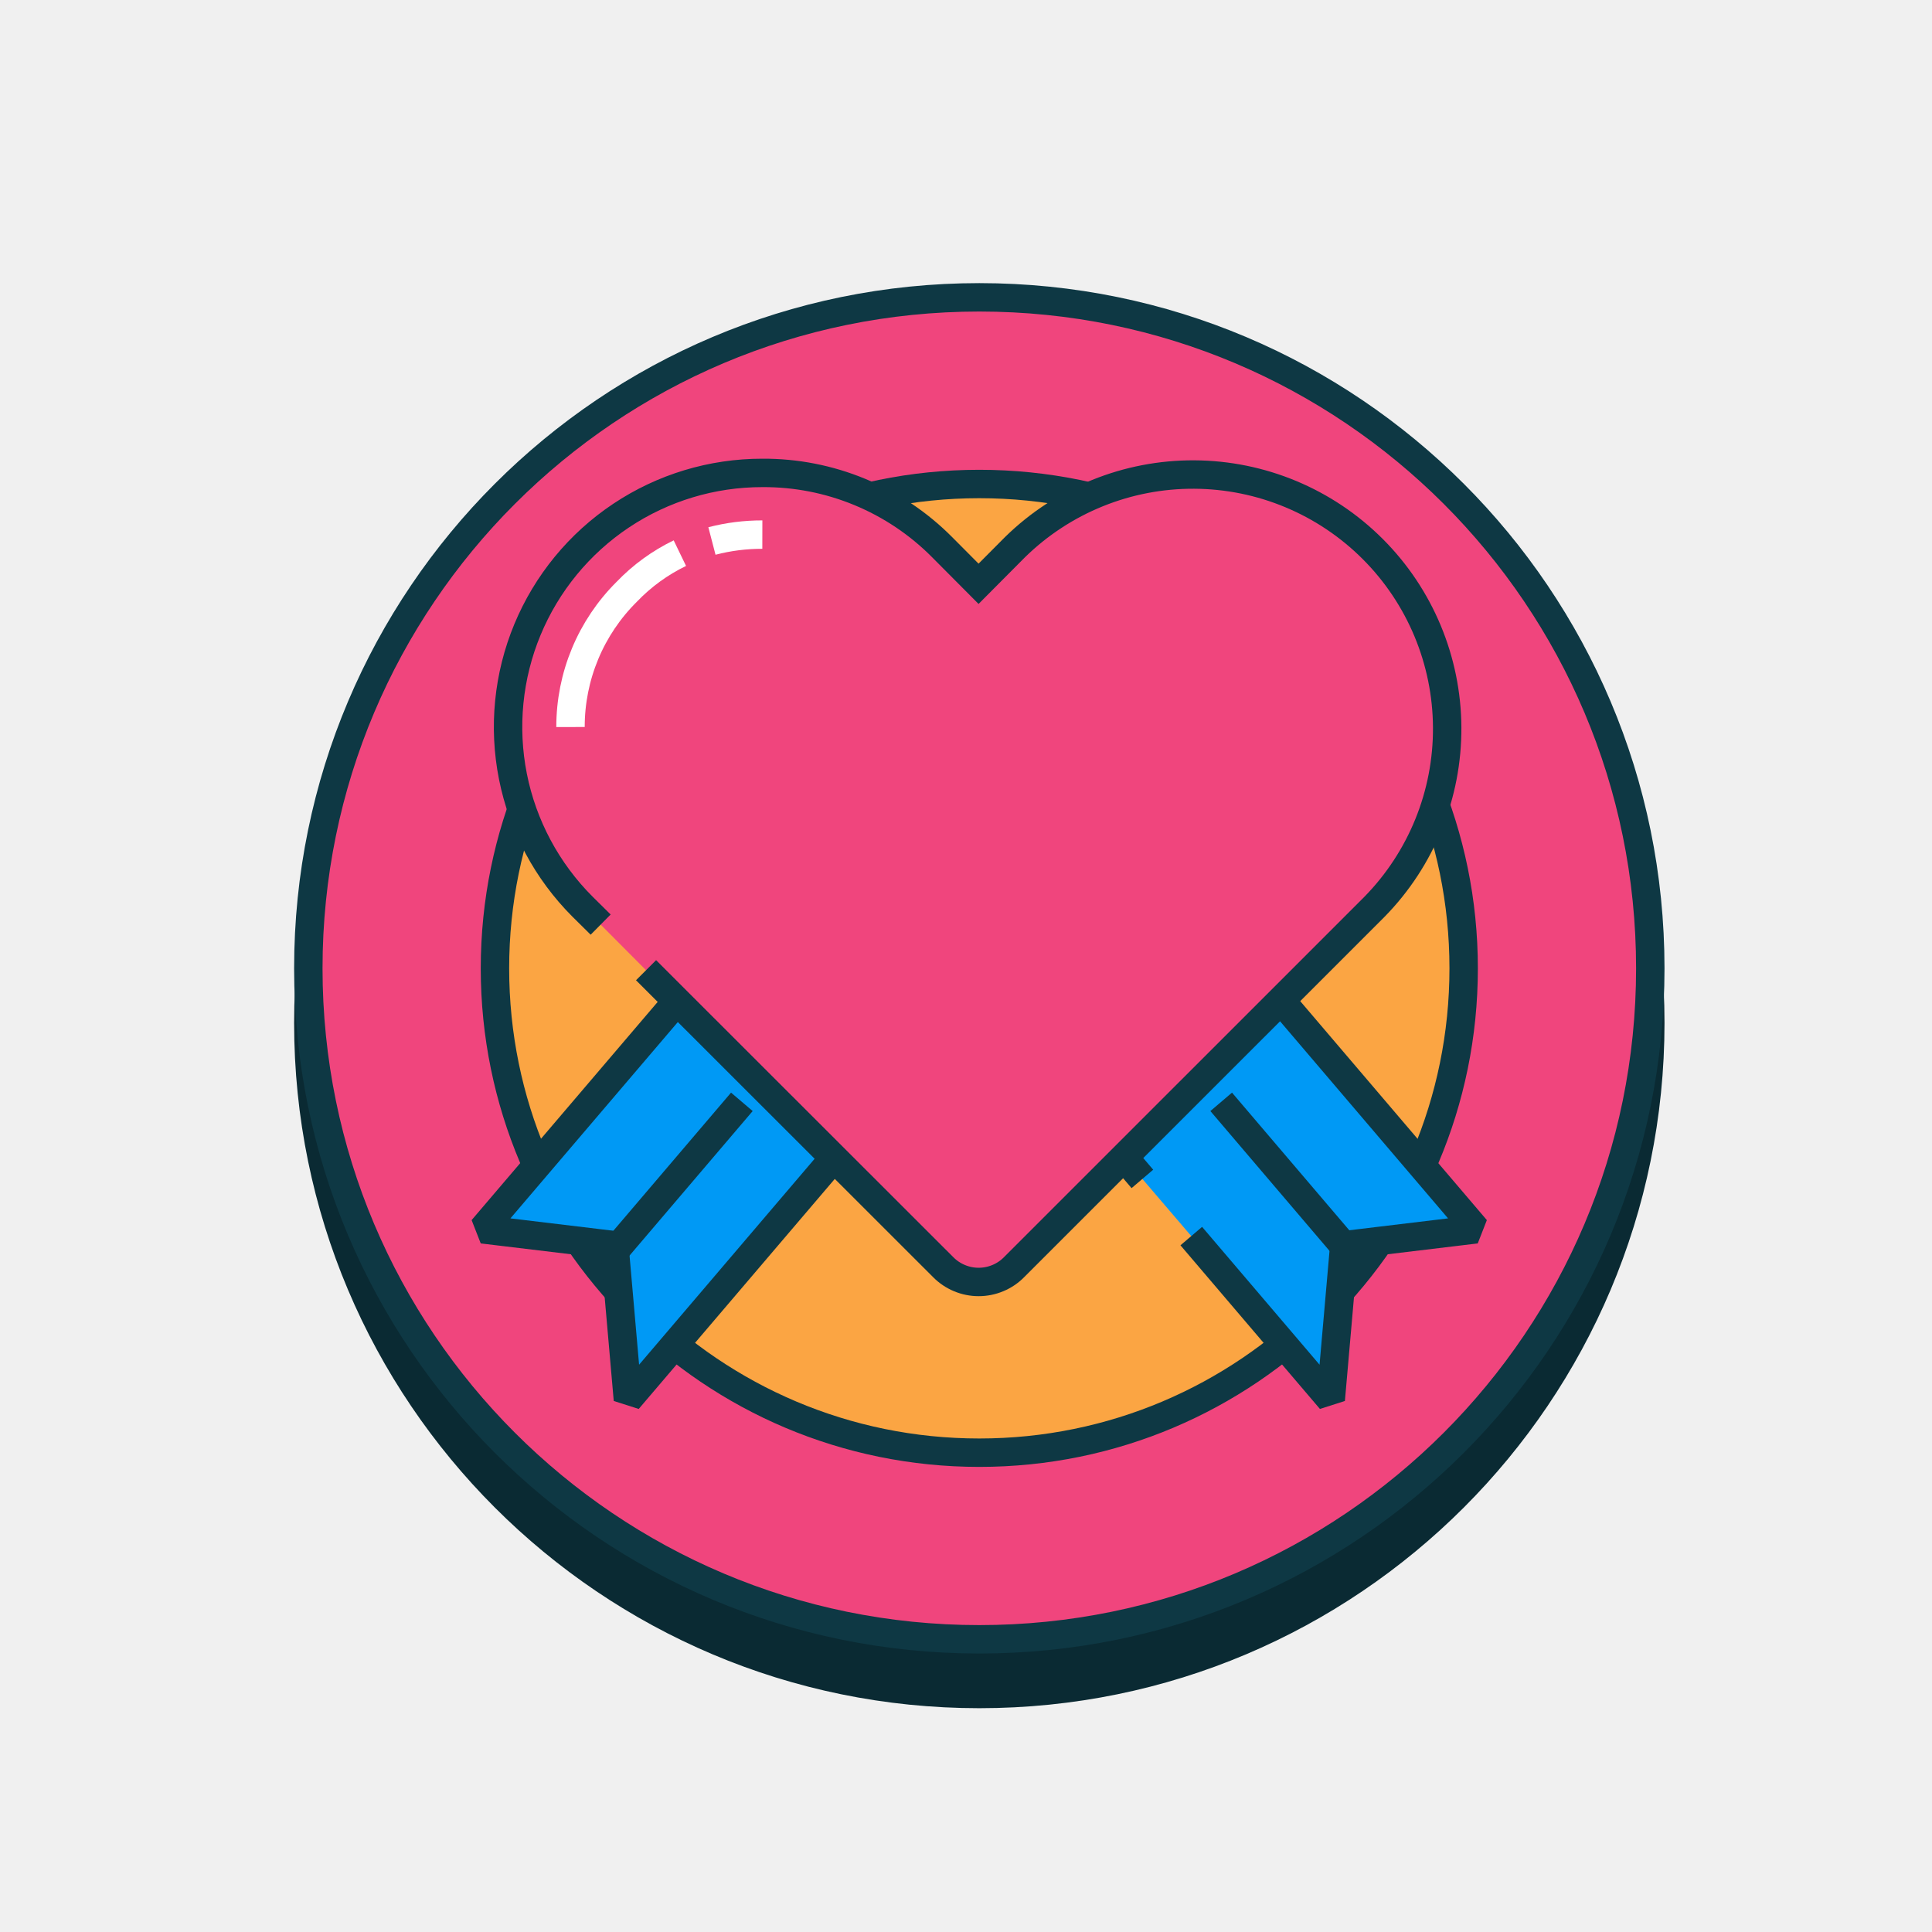
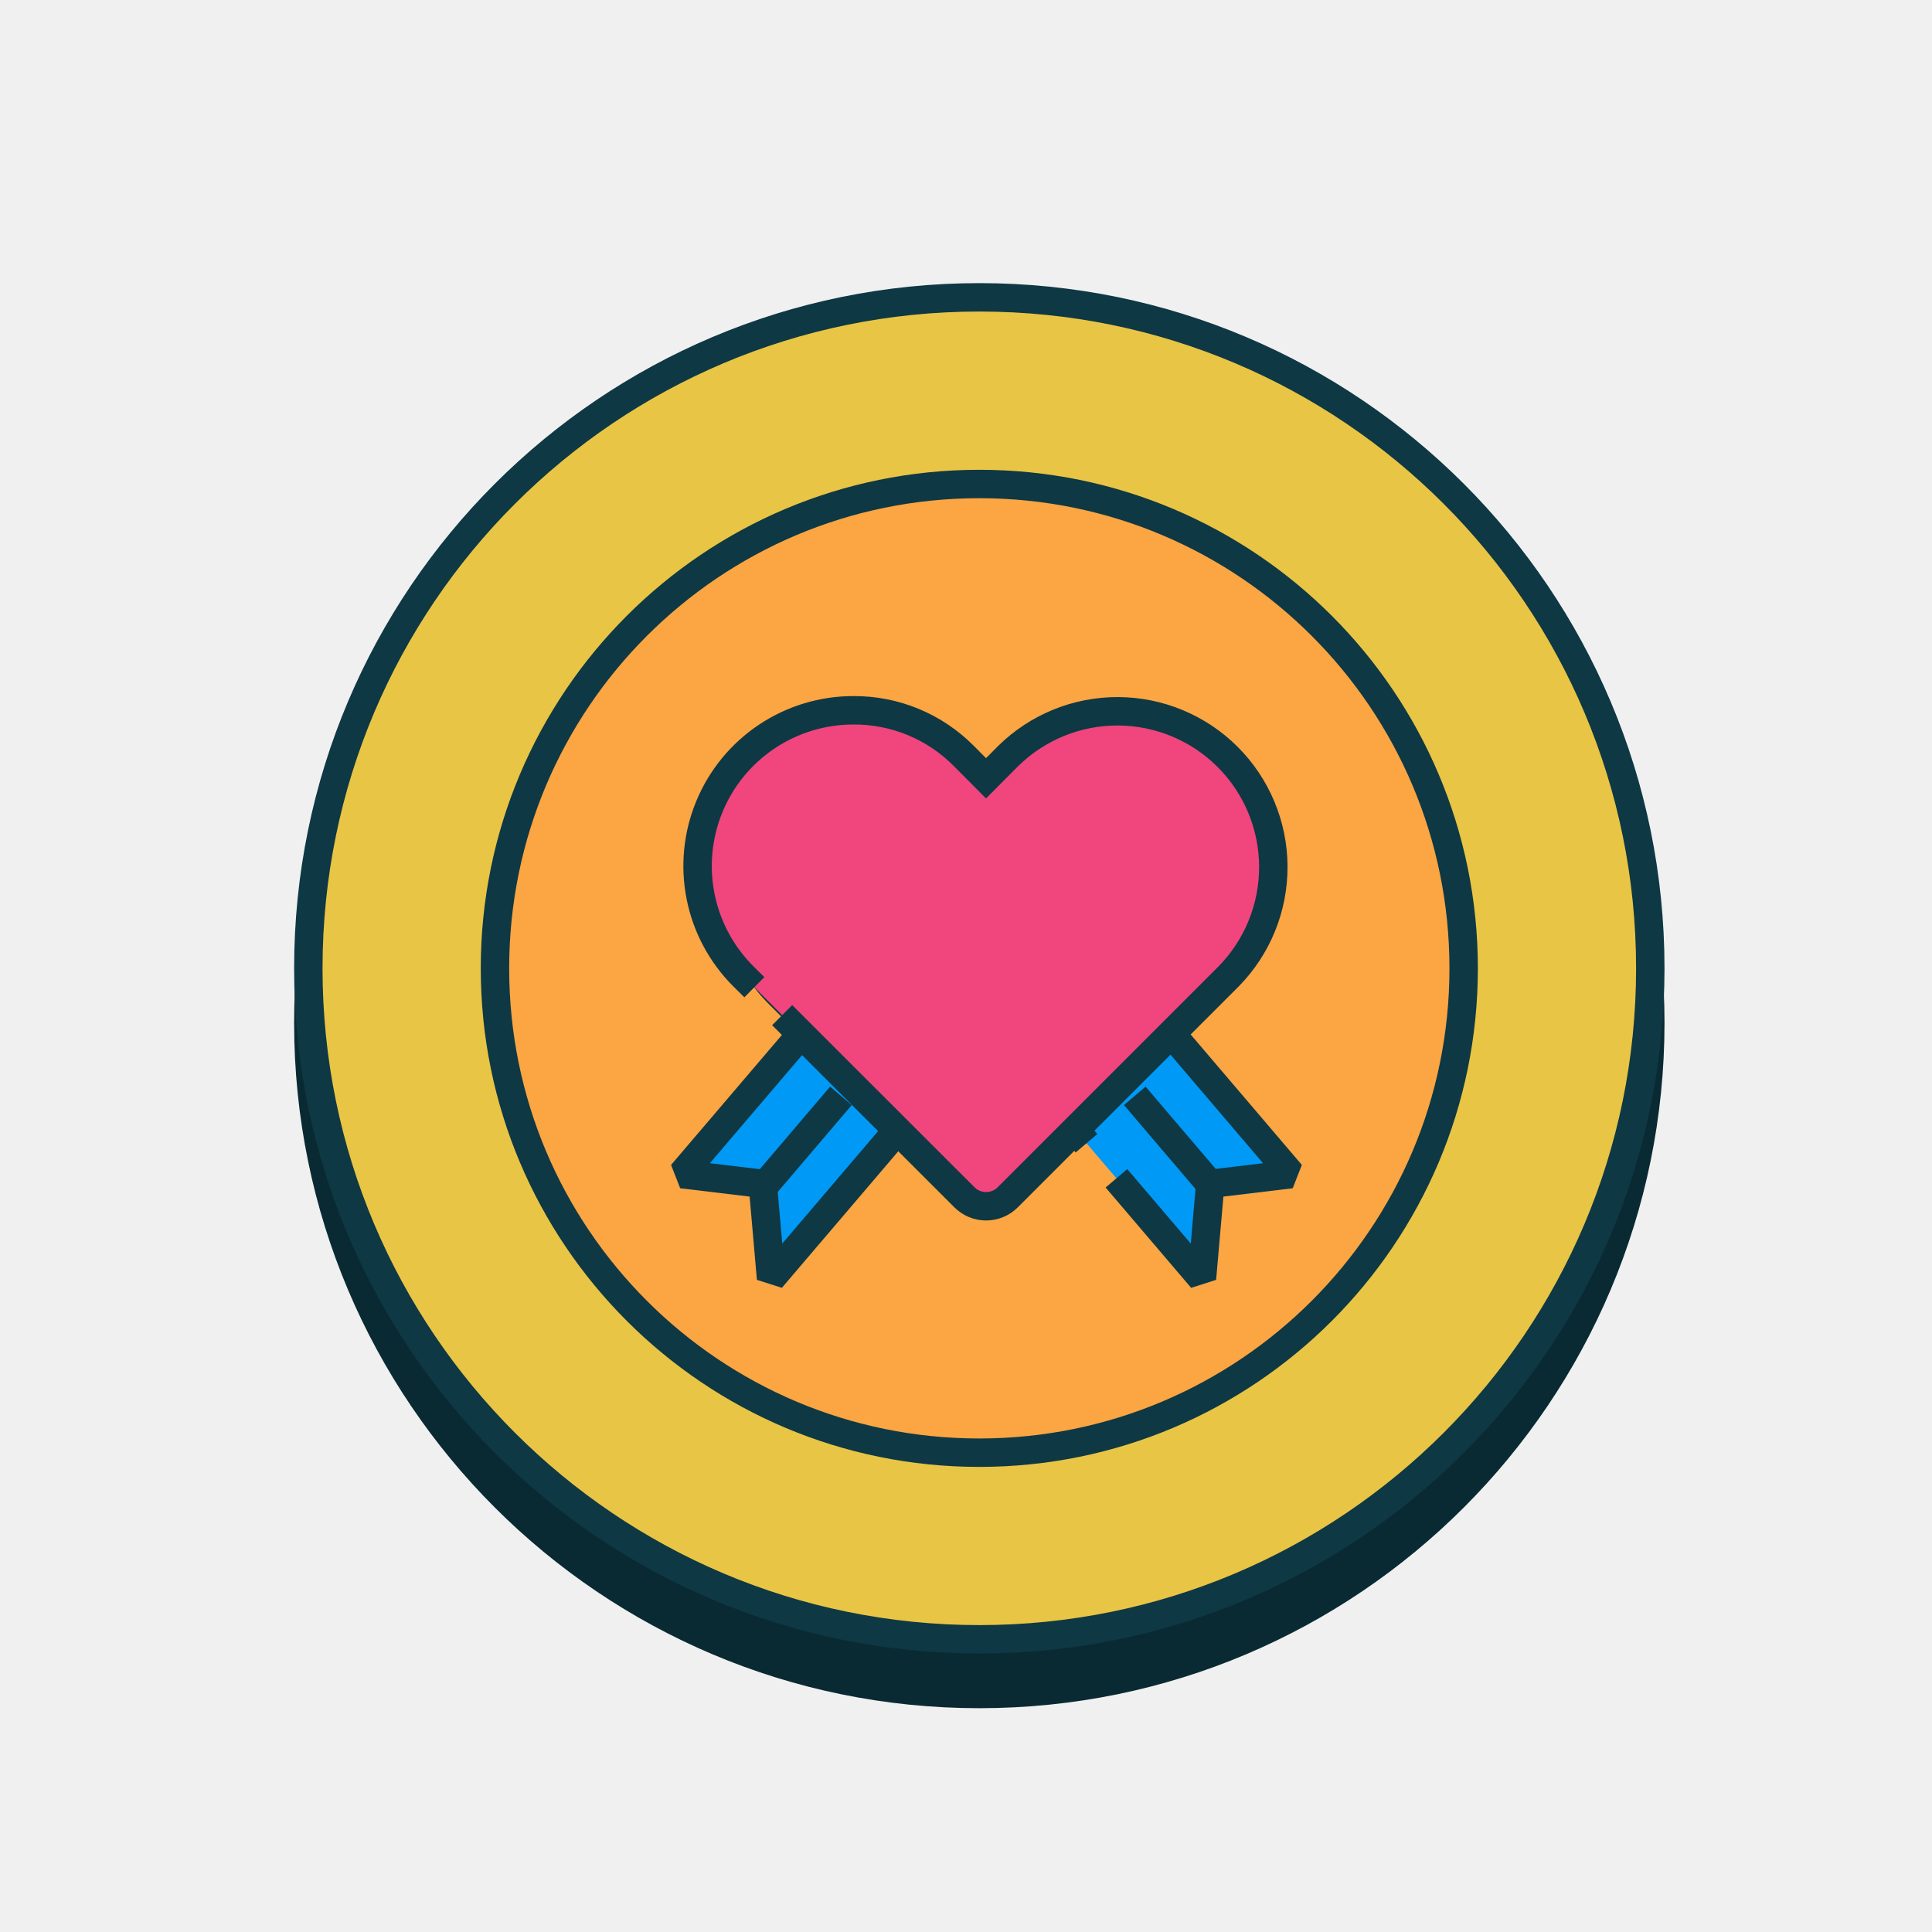
<svg xmlns="http://www.w3.org/2000/svg" width="68" height="68" viewBox="0 0 68 68" fill="none">
  <path d="M34.469 59.623C47.512 59.623 58.085 49.05 58.085 36.007C58.085 22.964 47.512 12.391 34.469 12.391C21.426 12.391 10.852 22.964 10.852 36.007C10.852 49.05 21.426 59.623 34.469 59.623Z" fill="#0A2A33" stroke="#0A2A33" stroke-miterlimit="10" />
-   <path d="M34.469 57.698C47.512 57.698 58.085 47.124 58.085 34.081C58.085 21.038 47.512 10.465 34.469 10.465C21.426 10.465 10.852 21.038 10.852 34.081C10.852 47.124 21.426 57.698 34.469 57.698Z" fill="#F0457D" stroke="#0E3844" stroke-miterlimit="10" />
+   <path d="M34.469 57.698C47.512 57.698 58.085 47.124 58.085 34.081C58.085 21.038 47.512 10.465 34.469 10.465C21.426 10.465 10.852 21.038 10.852 34.081C10.852 47.124 21.426 57.698 34.469 57.698Z" fill="#E8C545" stroke="#0E3844" stroke-miterlimit="10" />
  <path d="M34.468 51.13C43.884 51.13 51.516 43.498 51.516 34.083C51.516 24.668 43.884 17.035 34.468 17.035C25.053 17.035 17.421 24.668 17.421 34.083C17.421 43.498 25.053 51.13 34.468 51.13Z" fill="#FBA543" stroke="#0E3844" stroke-linejoin="bevel" />
-   <path d="M22.1 49.266L21.624 43.826L16.98 43.268L31.348 26.418L36.462 32.416L22.1 49.266Z" fill="#0099F5" stroke="#0E3844" stroke-linejoin="bevel" />
-   <path d="M41.929 43.506L46.838 49.266L47.314 43.826L51.952 43.268L37.59 26.418L32.477 32.416L40.208 41.494" fill="#0099F5" />
-   <path d="M41.929 43.506L46.838 49.266L47.314 43.826L51.952 43.268L37.59 26.418L32.477 32.416L40.208 41.494" stroke="#0E3844" stroke-linejoin="bevel" />
-   <path d="M46.369 32.907L45.267 34.001L35.509 43.766C35.225 44.048 34.842 44.206 34.442 44.206C34.042 44.206 33.658 44.048 33.374 43.766L22.494 32.886C21.783 32.176 21.218 31.332 20.833 30.403C20.448 29.474 20.25 28.479 20.25 27.473C20.25 26.468 20.448 25.472 20.833 24.544C21.218 23.615 21.783 22.771 22.494 22.061C23.205 21.349 24.048 20.785 24.977 20.4C25.906 20.015 26.901 19.816 27.907 19.816C28.912 19.816 29.908 20.015 30.837 20.4C31.765 20.785 32.609 21.349 33.32 22.061L34.421 23.162L35.523 22.061C36.233 21.349 37.077 20.785 38.006 20.4C38.935 20.015 39.93 19.816 40.936 19.816C41.941 19.816 42.937 20.015 43.865 20.4C44.794 20.785 45.638 21.349 46.349 22.061C47.064 22.77 47.633 23.614 48.021 24.544C48.41 25.474 48.611 26.471 48.613 27.479C48.615 28.487 48.418 29.485 48.032 30.417C47.647 31.348 47.082 32.194 46.369 32.907Z" fill="#F0457D" stroke="#0E3844" stroke-miterlimit="10" />
-   <path d="M21.141 32.543L20.502 31.911C19.251 30.66 18.398 29.066 18.053 27.33C17.709 25.595 17.886 23.796 18.564 22.161C19.242 20.527 20.389 19.13 21.861 18.148C23.333 17.166 25.063 16.643 26.833 16.645C28.008 16.638 29.172 16.865 30.258 17.314C31.343 17.762 32.329 18.422 33.157 19.256L34.442 20.548L35.727 19.256C37.411 17.607 39.678 16.689 42.035 16.702C44.392 16.714 46.648 17.656 48.315 19.323C49.982 20.989 50.923 23.246 50.936 25.603C50.949 27.96 50.031 30.227 48.382 31.911L47.097 33.196L35.693 44.599C35.53 44.765 35.336 44.896 35.121 44.985C34.907 45.075 34.678 45.121 34.445 45.121C34.213 45.121 33.983 45.075 33.769 44.985C33.555 44.896 33.361 44.765 33.197 44.599L22.739 34.148" fill="#F0457D" />
-   <path d="M21.141 32.543L20.502 31.911C19.251 30.66 18.398 29.066 18.053 27.33C17.709 25.595 17.886 23.796 18.564 22.161C19.242 20.527 20.389 19.13 21.861 18.148C23.333 17.166 25.063 16.643 26.833 16.645C28.008 16.638 29.172 16.865 30.258 17.314C31.343 17.762 32.329 18.422 33.157 19.256L34.442 20.548L35.727 19.256C37.411 17.607 39.678 16.689 42.035 16.702C44.392 16.714 46.648 17.656 48.315 19.323C49.982 20.989 50.923 23.246 50.936 25.603C50.949 27.96 50.031 30.227 48.382 31.911L47.097 33.196L35.693 44.599C35.53 44.765 35.336 44.896 35.121 44.985C34.907 45.075 34.678 45.121 34.445 45.121C34.213 45.121 33.983 45.075 33.769 44.985C33.555 44.896 33.361 44.765 33.197 44.599L22.739 34.148" stroke="#0E3844" stroke-miterlimit="10" />
-   <path d="M25.058 19.041C25.637 18.89 26.234 18.815 26.832 18.816" stroke="white" stroke-miterlimit="10" />
-   <path d="M20.08 25.589C20.079 24.704 20.253 23.828 20.593 23.011C20.932 22.194 21.431 21.452 22.059 20.829C22.596 20.268 23.23 19.807 23.929 19.469" stroke="white" stroke-miterlimit="10" />
-   <path d="M47.606 44.208L42.982 38.781" stroke="#0E3844" stroke-linejoin="bevel" />
-   <path d="M21.487 44.208L26.111 38.781" stroke="#0E3844" stroke-linejoin="bevel" />
+   <path d="M27.139 45.003L26.847 41.668L24 41.326L32.809 30.996L35.944 34.673L27.139 45.003Z" fill="#0099F5" stroke="#0E3844" stroke-linejoin="bevel" />
+   <path d="M39.295 41.472L42.305 45.003L42.597 41.668L45.44 41.326L36.636 30.996L33.501 34.673L38.241 40.238" fill="#0099F5" />
+   <path d="M39.295 41.472L42.305 45.003L42.597 41.668L45.44 41.326L36.636 30.996L33.501 34.673L38.241 40.238" stroke="#0E3844" stroke-linejoin="bevel" />
+   <path d="M42.017 34.966L41.342 35.638L35.36 41.624C35.185 41.796 34.95 41.893 34.705 41.893C34.46 41.893 34.225 41.796 34.051 41.624L27.381 34.954C26.945 34.518 26.599 34.001 26.362 33.432C26.126 32.862 26.005 32.252 26.005 31.636C26.005 31.019 26.126 30.409 26.362 29.839C26.599 29.27 26.945 28.753 27.381 28.317C27.816 27.881 28.334 27.535 28.903 27.299C29.472 27.063 30.083 26.941 30.699 26.941C31.315 26.941 31.926 27.063 32.495 27.299C33.064 27.535 33.582 27.881 34.017 28.317L34.693 28.992L35.368 28.317C35.803 27.881 36.321 27.535 36.89 27.299C37.46 27.063 38.07 26.941 38.686 26.941C39.303 26.941 39.913 27.063 40.482 27.299C41.052 27.535 41.569 27.881 42.005 28.317C42.443 28.752 42.792 29.27 43.03 29.84C43.269 30.41 43.392 31.021 43.393 31.639C43.394 32.257 43.273 32.869 43.037 33.44C42.801 34.011 42.454 34.53 42.017 34.966Z" fill="#F0457D" stroke="#0E3844" stroke-miterlimit="10" />
+   <path d="M26.551 34.747L26.159 34.359C25.392 33.592 24.869 32.615 24.658 31.551C24.446 30.487 24.555 29.384 24.971 28.382C25.386 27.38 26.09 26.524 26.992 25.922C27.895 25.32 28.955 24.999 30.04 25C30.76 24.996 31.474 25.135 32.14 25.41C32.805 25.685 33.41 26.09 33.917 26.601L34.705 27.393L35.493 26.601C36.525 25.59 37.915 25.027 39.36 25.035C40.805 25.043 42.188 25.62 43.21 26.642C44.232 27.664 44.809 29.047 44.817 30.492C44.824 31.937 44.262 33.326 43.251 34.359L42.463 35.147L35.472 42.138C35.372 42.239 35.253 42.319 35.121 42.374C34.99 42.429 34.849 42.457 34.707 42.457C34.565 42.457 34.424 42.429 34.292 42.374C34.161 42.319 34.042 42.239 33.942 42.138L27.53 35.73" fill="#F0457D" />
+   <path d="M26.551 34.747L26.159 34.359C25.392 33.592 24.869 32.615 24.658 31.551C24.446 30.487 24.555 29.384 24.971 28.382C25.386 27.38 26.09 26.524 26.992 25.922C27.895 25.32 28.955 24.999 30.04 25C30.76 24.996 31.474 25.135 32.14 25.41C32.805 25.685 33.41 26.09 33.917 26.601L34.705 27.393L35.493 26.601C36.525 25.59 37.915 25.027 39.36 25.035C40.805 25.043 42.188 25.62 43.21 26.642C44.232 27.664 44.809 29.047 44.817 30.492C44.824 31.937 44.262 33.326 43.251 34.359L42.463 35.147L35.472 42.138C35.372 42.239 35.253 42.319 35.121 42.374C34.99 42.429 34.849 42.457 34.707 42.457C34.565 42.457 34.424 42.429 34.292 42.374C34.161 42.319 34.042 42.239 33.942 42.138L27.53 35.73" stroke="#0E3844" stroke-miterlimit="10" />
+   <path d="M42.776 41.897L39.941 38.57" stroke="#0E3844" stroke-linejoin="bevel" />
+   <path d="M26.764 41.897L29.598 38.57" stroke="#0E3844" stroke-linejoin="bevel" />
</svg>
